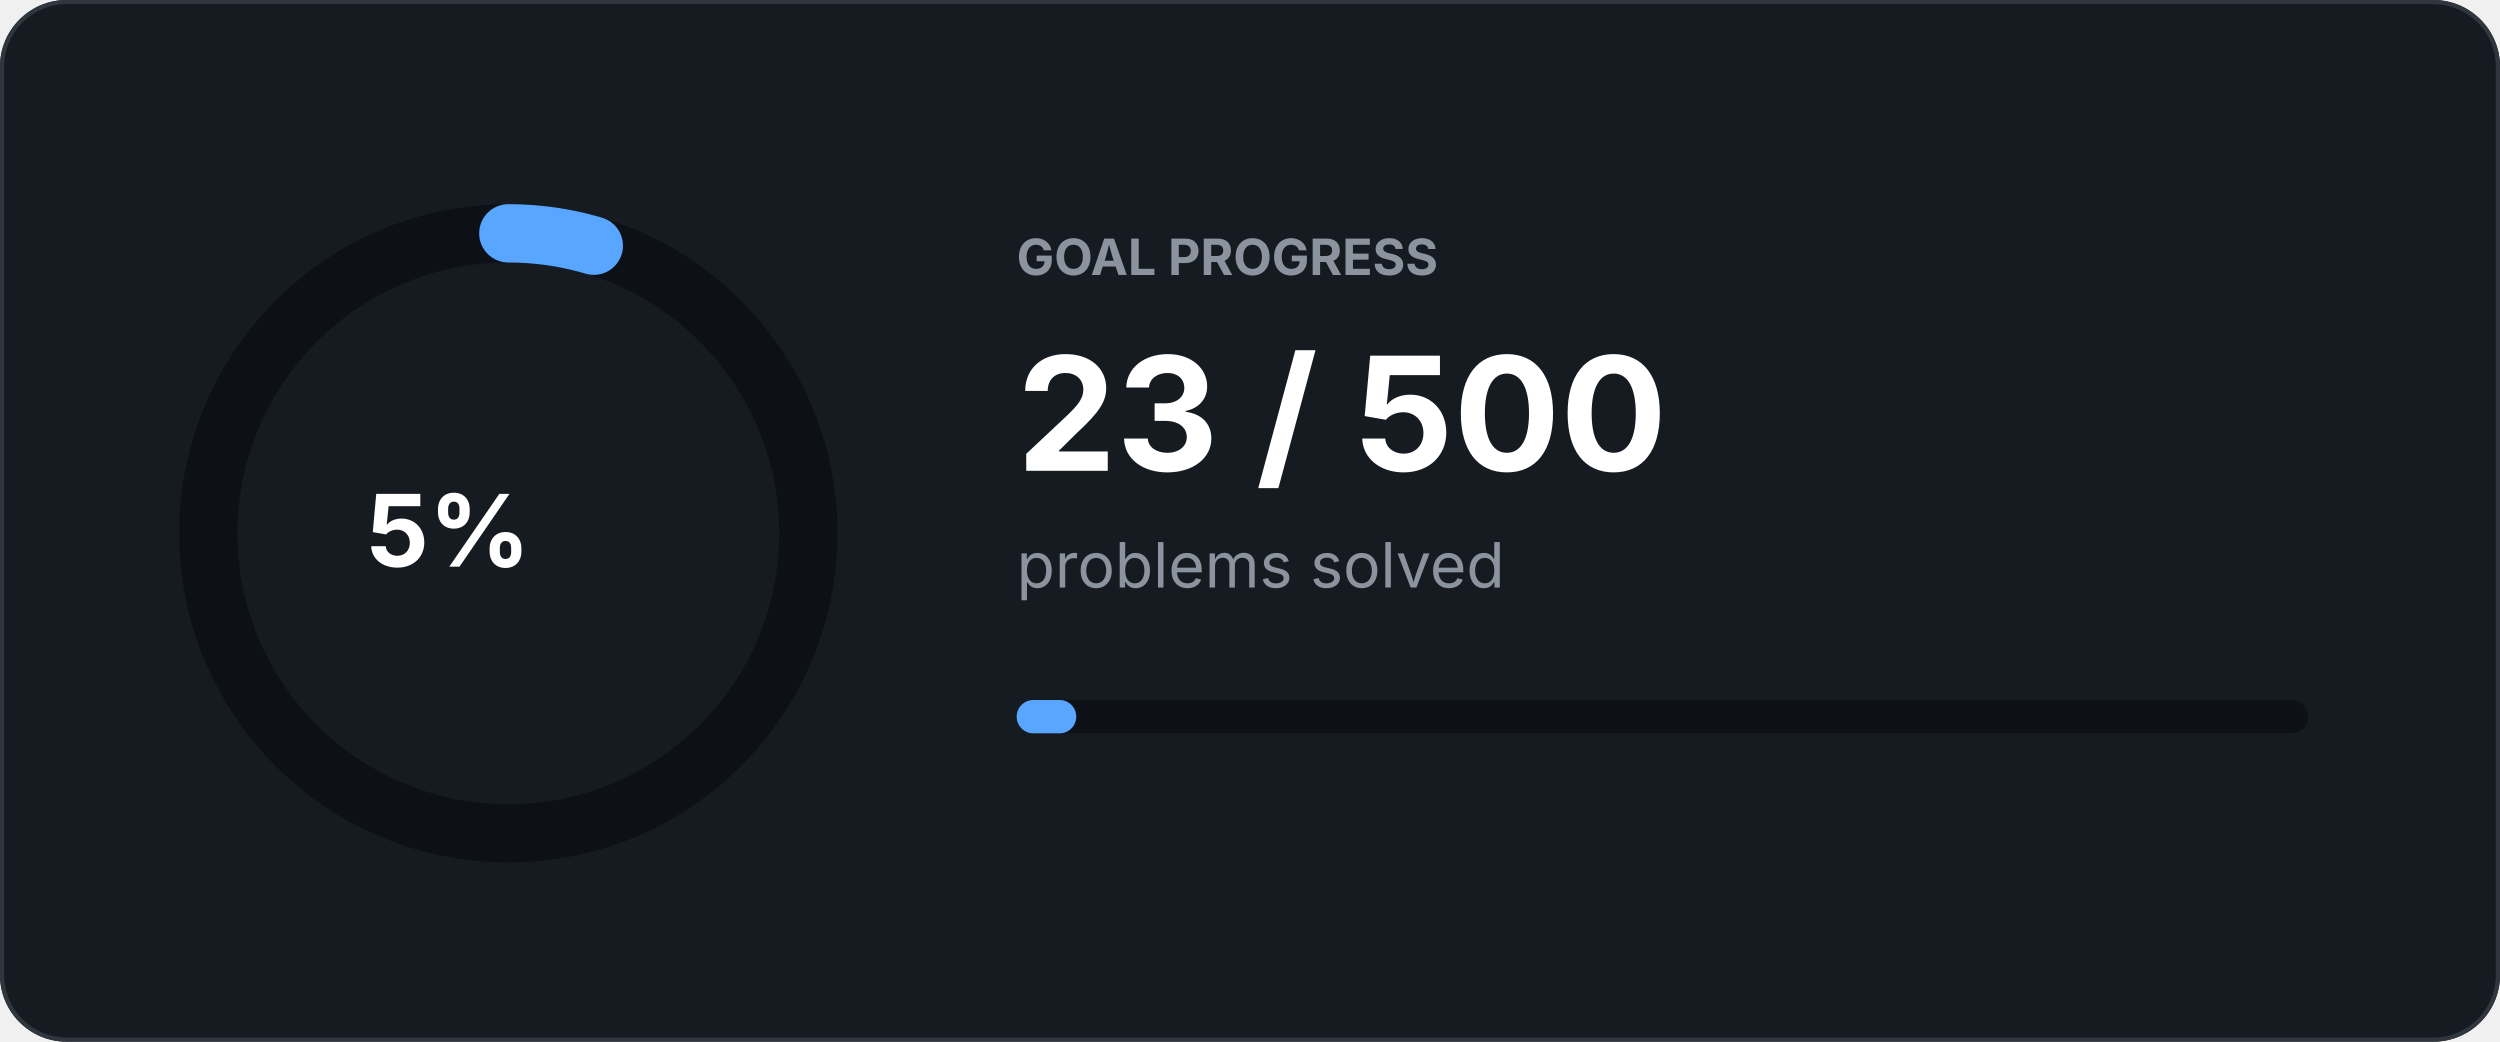
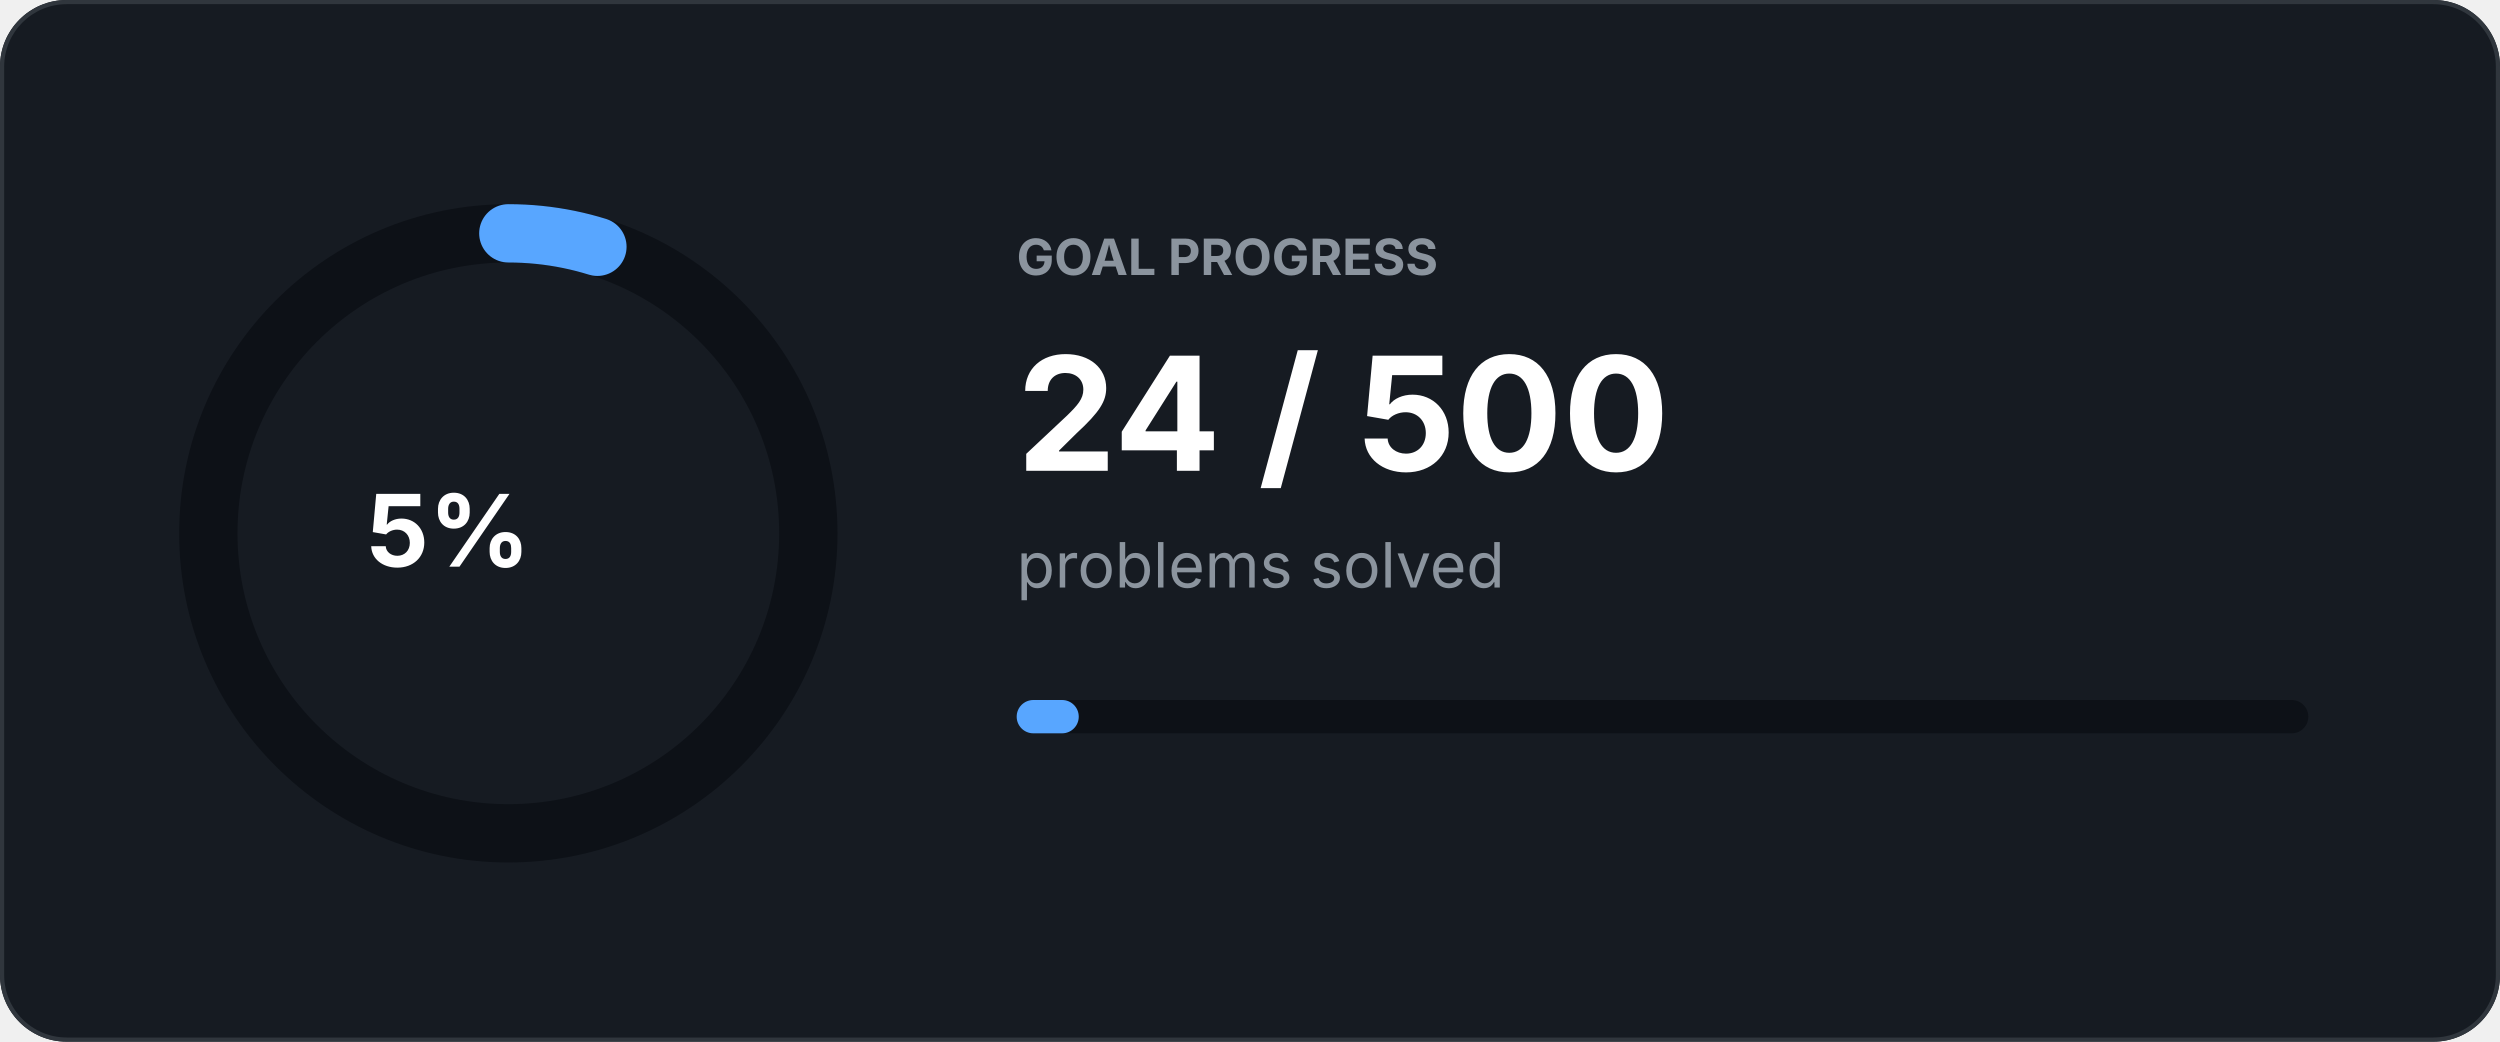
<svg xmlns="http://www.w3.org/2000/svg" width="600" height="250" viewBox="0 0 600 250">
  <rect width="100%" height="100%" rx="16" fill="#161B22" />
  <rect x="0.5" y="0.5" width="599" height="249" rx="15.5" fill="none" stroke="#30363D" />
  <circle cx="122" cy="128" r="72" fill="none" stroke="#0D1117" stroke-width="14" />
-   <circle cx="122" cy="128" r="72" fill="none" stroke="#58A6FF" stroke-width="14" stroke-linecap="round" transform="rotate(-90 122 128)" stroke-dasharray="20.8 452.4" />
+   <circle cx="122" cy="128" r="72" fill="none" stroke="#58A6FF" stroke-width="14" stroke-linecap="round" transform="rotate(-90 122 128)" stroke-dasharray="21.7 452.4" />
  <text x="88" y="136" fill="#FFFFFF" font-family="-apple-system,BlinkMacSystemFont,Segoe UI,sans-serif" font-size="24" font-weight="700">5%</text>
  <text x="244" y="66" fill="#8B949E" font-family="-apple-system,BlinkMacSystemFont,Segoe UI,sans-serif" font-size="12" font-weight="700">GOAL PROGRESS</text>
-   <text x="244" y="113" fill="#FFFFFF" font-family="-apple-system,BlinkMacSystemFont,Segoe UI,sans-serif" font-size="38" font-weight="700">23 / 500</text>
+   <text x="244" y="113" fill="#FFFFFF" font-family="-apple-system,BlinkMacSystemFont,Segoe UI,sans-serif" font-size="38" font-weight="700">24 / 500</text>
  <text x="244" y="141" fill="#8B949E" font-family="-apple-system,BlinkMacSystemFont,Segoe UI,sans-serif" font-size="15" font-weight="400">problems solved</text>
  <rect x="244" y="168" width="310" height="8" rx="4" fill="#0D1117" />
-   <rect x="244" y="168" width="14.3" height="8" rx="4" fill="#58A6FF" />
+   <rect x="244" y="168" width="14.9" height="8" rx="4" fill="#58A6FF" />
</svg>
